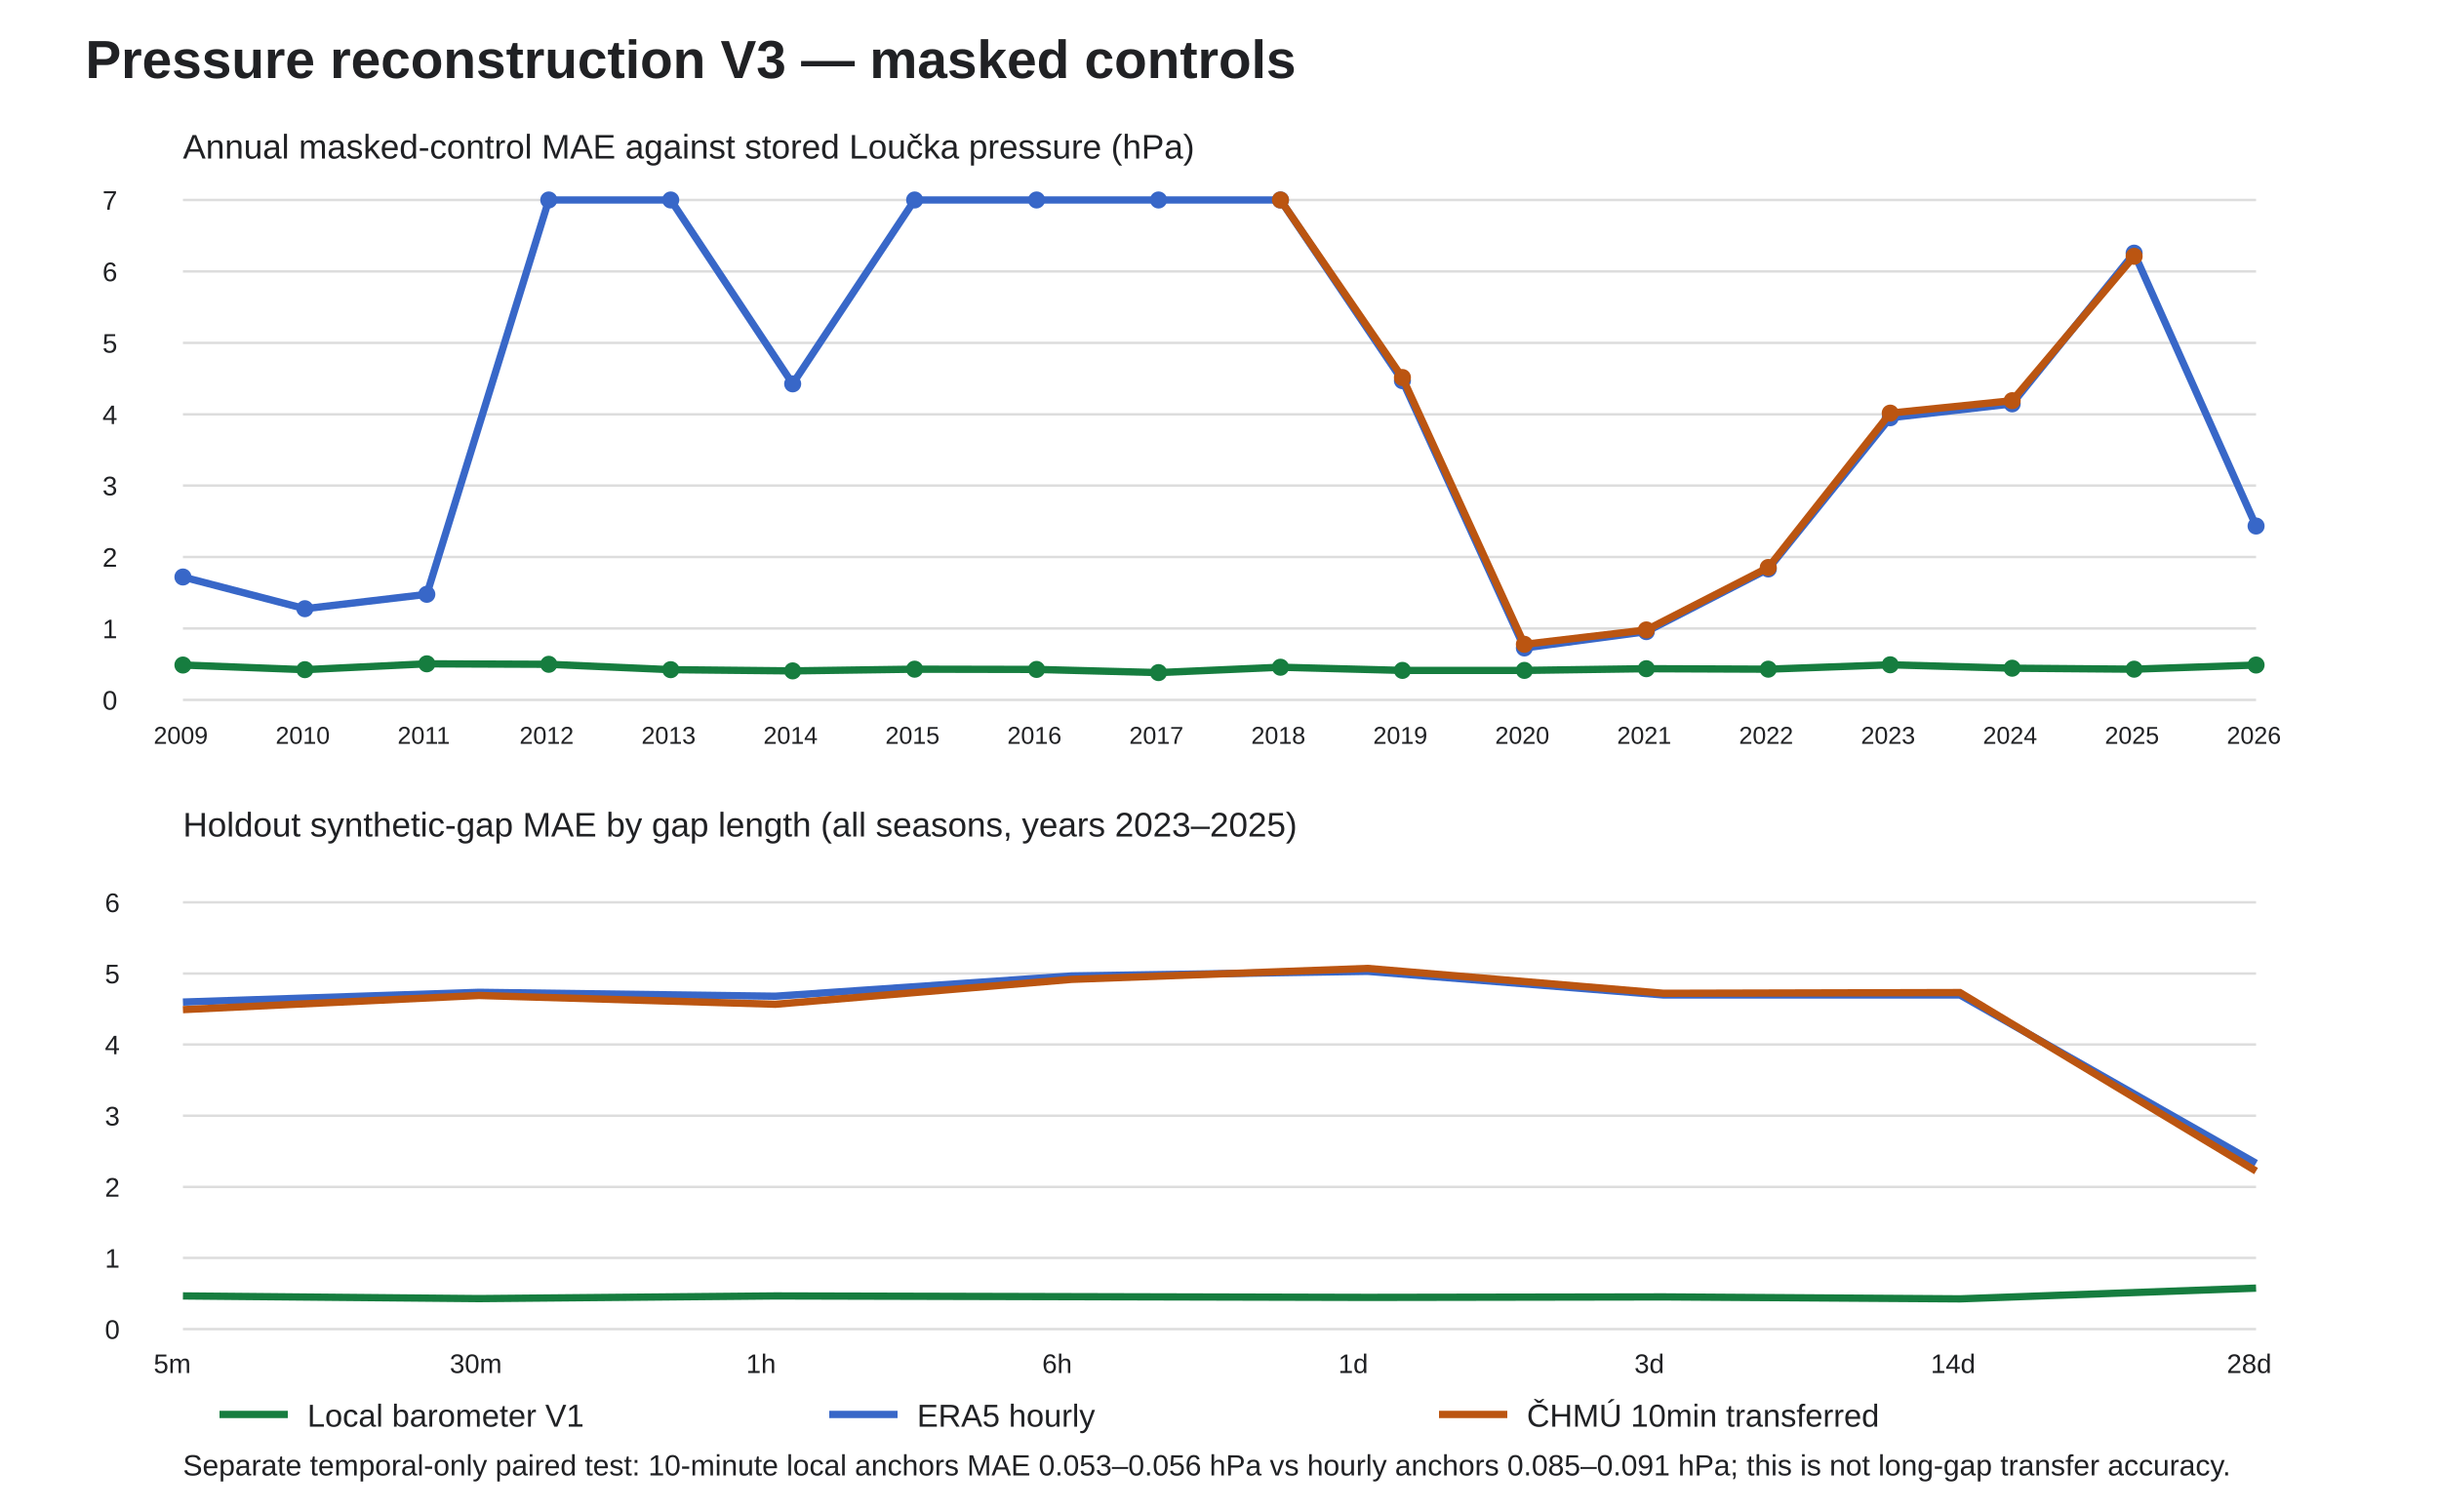
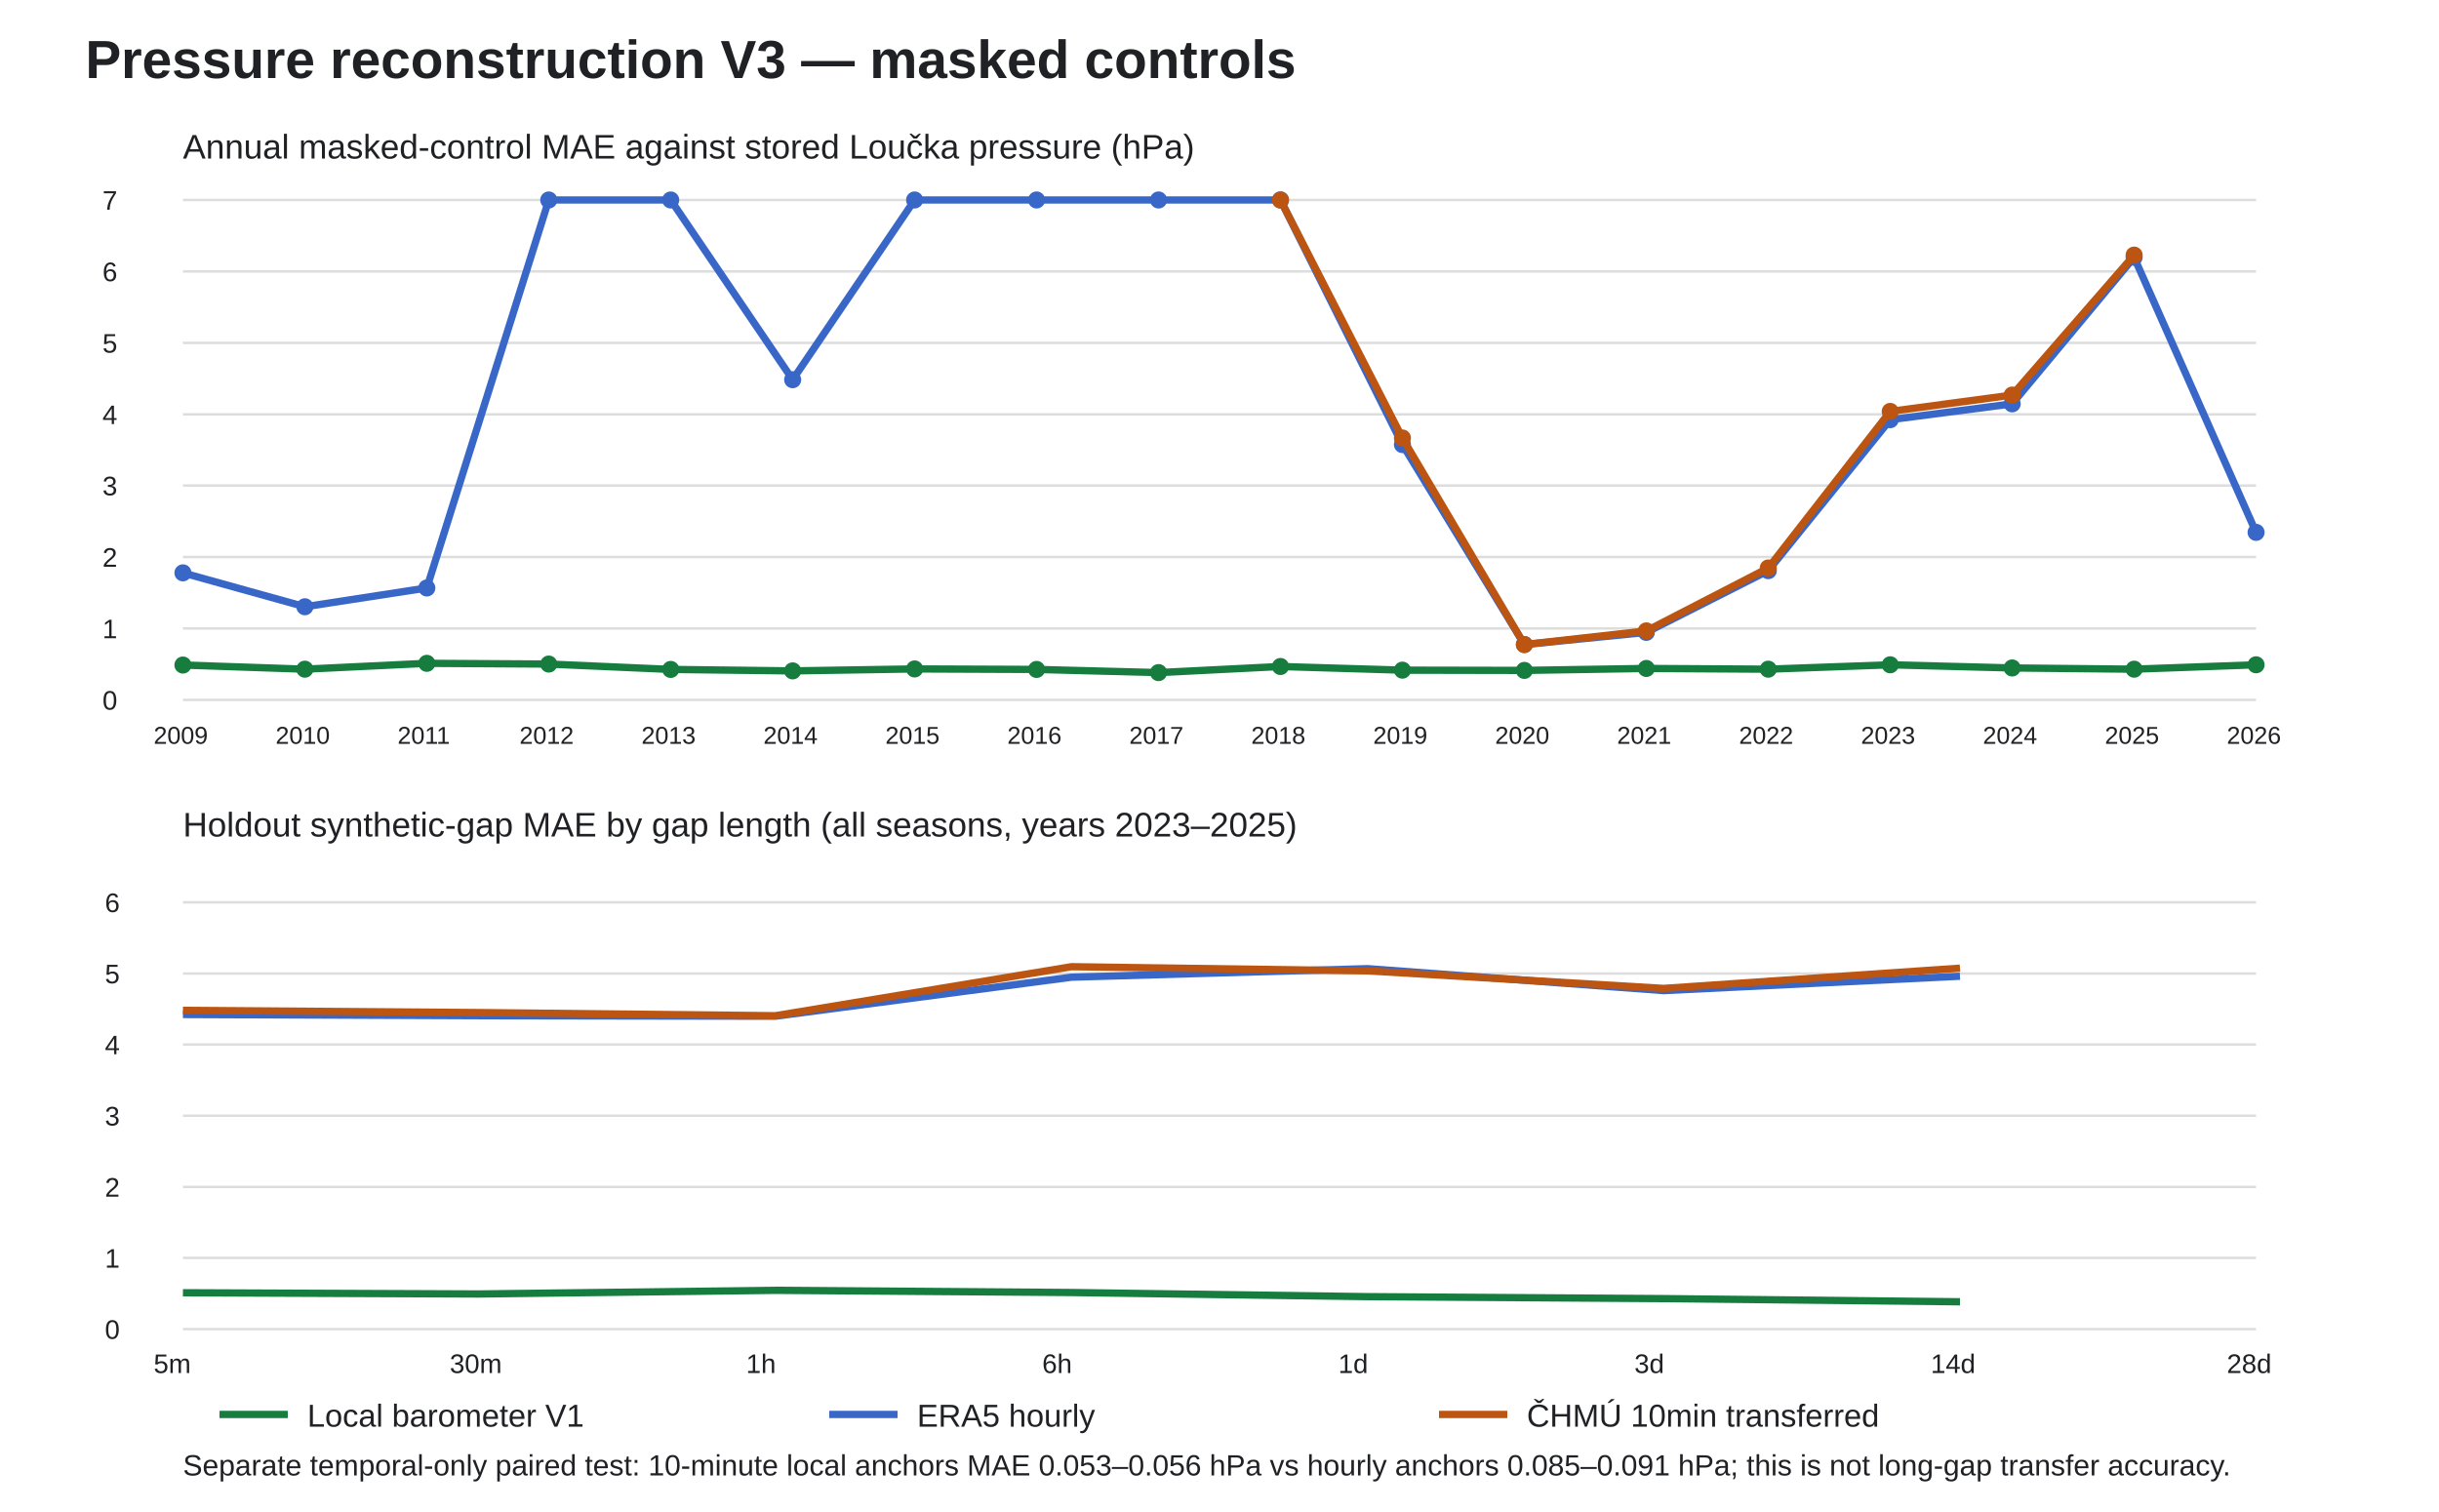
<svg xmlns="http://www.w3.org/2000/svg" width="1000" height="620" viewBox="0 0 1000 620">
  <rect width="100%" height="100%" fill="white" />
  <style>text{font-family:Arial,sans-serif;fill:#202124}.title{font-size:22px;font-weight:bold}.sub{font-size:14px}.axis{stroke:#777;stroke-width:1}.grid{stroke:#ddd;stroke-width:1}.line{fill:none;stroke-width:3}.legend{font-size:13px}</style>
  <text x="35" y="32" class="title">Pressure reconstruction V3 — masked controls</text>
  <text x="75" y="65" class="sub">Annual masked-control MAE against stored Loučka pressure (hPa)</text>
  <line x1="75" y1="287.0" x2="925" y2="287.0" class="grid" />
  <text x="42" y="291.0" font-size="11">0</text>
  <line x1="75" y1="257.7" x2="925" y2="257.7" class="grid" />
  <text x="42" y="261.7" font-size="11">1</text>
  <line x1="75" y1="228.4" x2="925" y2="228.4" class="grid" />
  <text x="42" y="232.4" font-size="11">2</text>
  <line x1="75" y1="199.1" x2="925" y2="199.1" class="grid" />
  <text x="42" y="203.1" font-size="11">3</text>
  <line x1="75" y1="169.9" x2="925" y2="169.9" class="grid" />
  <text x="42" y="173.9" font-size="11">4</text>
  <line x1="75" y1="140.6" x2="925" y2="140.6" class="grid" />
  <text x="42" y="144.6" font-size="11">5</text>
  <line x1="75" y1="111.3" x2="925" y2="111.3" class="grid" />
  <text x="42" y="115.3" font-size="11">6</text>
  <line x1="75" y1="82.0" x2="925" y2="82.0" class="grid" />
  <text x="42" y="86.0" font-size="11">7</text>
  <text x="63.0" y="305" font-size="10">2009</text>
  <text x="113.0" y="305" font-size="10">2010</text>
  <text x="163.0" y="305" font-size="10">2011</text>
  <text x="213.0" y="305" font-size="10">2012</text>
  <text x="263.0" y="305" font-size="10">2013</text>
  <text x="313.0" y="305" font-size="10">2014</text>
  <text x="363.0" y="305" font-size="10">2015</text>
  <text x="413.0" y="305" font-size="10">2016</text>
  <text x="463.0" y="305" font-size="10">2017</text>
  <text x="513.0" y="305" font-size="10">2018</text>
  <text x="563.0" y="305" font-size="10">2019</text>
  <text x="613.0" y="305" font-size="10">2020</text>
  <text x="663.0" y="305" font-size="10">2021</text>
  <text x="713.0" y="305" font-size="10">2022</text>
  <text x="763.0" y="305" font-size="10">2023</text>
  <text x="813.0" y="305" font-size="10">2024</text>
  <text x="863.0" y="305" font-size="10">2025</text>
  <text x="913.0" y="305" font-size="10">2026</text>
-   <polyline points="75.0,272.7 125.0,274.6 175.0,272.2 225.0,272.4 275.0,274.6 325.0,275.1 375.0,274.4 425.0,274.5 475.0,275.8 525.0,273.6 575.0,274.9 625.0,274.9 675.0,274.2 725.0,274.4 775.0,272.6 825.0,274.0 875.0,274.4 925.0,272.7" stroke="#167d3f" class="line" />
+   <polyline points="75.0,272.7 125.0,274.4 175.0,272.0 225.0,272.3 275.0,274.5 325.0,275.1 375.0,274.3 425.0,274.5 475.0,275.8 525.0,273.3 575.0,274.8 625.0,274.9 675.0,274.1 725.0,274.4 775.0,272.6 825.0,273.9 875.0,274.4 925.0,272.6" stroke="#167d3f" class="line" />
  <circle cx="75.0" cy="272.7" r="3.5" fill="#167d3f" />
-   <circle cx="125.0" cy="274.6" r="3.5" fill="#167d3f" />
-   <circle cx="175.0" cy="272.2" r="3.5" fill="#167d3f" />
-   <circle cx="225.0" cy="272.4" r="3.5" fill="#167d3f" />
-   <circle cx="275.0" cy="274.6" r="3.5" fill="#167d3f" />
+   <circle cx="125.0" cy="274.4" r="3.5" fill="#167d3f" />
+   <circle cx="175.0" cy="272.0" r="3.5" fill="#167d3f" />
+   <circle cx="225.0" cy="272.3" r="3.5" fill="#167d3f" />
+   <circle cx="275.0" cy="274.5" r="3.5" fill="#167d3f" />
  <circle cx="325.0" cy="275.1" r="3.5" fill="#167d3f" />
-   <circle cx="375.0" cy="274.4" r="3.5" fill="#167d3f" />
+   <circle cx="375.0" cy="274.3" r="3.5" fill="#167d3f" />
  <circle cx="425.0" cy="274.5" r="3.5" fill="#167d3f" />
  <circle cx="475.0" cy="275.8" r="3.5" fill="#167d3f" />
-   <circle cx="525.0" cy="273.6" r="3.5" fill="#167d3f" />
-   <circle cx="575.0" cy="274.9" r="3.5" fill="#167d3f" />
+   <circle cx="525.0" cy="273.3" r="3.5" fill="#167d3f" />
+   <circle cx="575.0" cy="274.8" r="3.5" fill="#167d3f" />
  <circle cx="625.0" cy="274.9" r="3.5" fill="#167d3f" />
-   <circle cx="675.0" cy="274.2" r="3.5" fill="#167d3f" />
+   <circle cx="675.0" cy="274.1" r="3.5" fill="#167d3f" />
  <circle cx="725.0" cy="274.4" r="3.5" fill="#167d3f" />
  <circle cx="775.0" cy="272.6" r="3.5" fill="#167d3f" />
-   <circle cx="825.0" cy="274.0" r="3.5" fill="#167d3f" />
+   <circle cx="825.0" cy="273.9" r="3.5" fill="#167d3f" />
  <circle cx="875.0" cy="274.4" r="3.5" fill="#167d3f" />
-   <circle cx="925.0" cy="272.7" r="3.5" fill="#167d3f" />
-   <polyline points="75.0,236.6 125.0,249.6 175.0,243.7 225.0,82.0 275.0,82.0 325.0,157.4 375.0,82.0 425.0,82.0 475.0,82.0 525.0,82.0 575.0,156.1 625.0,265.7 675.0,259.0 725.0,233.3 775.0,171.3 825.0,165.6 875.0,103.8 925.0,215.7" stroke="#3867c8" class="line" />
-   <circle cx="75.0" cy="236.6" r="3.5" fill="#3867c8" />
-   <circle cx="125.0" cy="249.6" r="3.5" fill="#3867c8" />
-   <circle cx="175.0" cy="243.7" r="3.5" fill="#3867c8" />
+   <circle cx="925.0" cy="272.6" r="3.5" fill="#167d3f" />
+   <polyline points="75.0,234.9 125.0,248.8 175.0,241.1 225.0,82.0 275.0,82.0 325.0,155.7 375.0,82.0 425.0,82.0 475.0,82.0 525.0,82.0 575.0,182.3 625.0,264.3 675.0,259.3 725.0,234.0 775.0,172.1 825.0,165.6 875.0,105.5 925.0,218.3" stroke="#3867c8" class="line" />
+   <circle cx="75.0" cy="234.9" r="3.5" fill="#3867c8" />
+   <circle cx="125.0" cy="248.8" r="3.5" fill="#3867c8" />
+   <circle cx="175.0" cy="241.1" r="3.5" fill="#3867c8" />
  <circle cx="225.0" cy="82.0" r="3.5" fill="#3867c8" />
  <circle cx="275.0" cy="82.0" r="3.5" fill="#3867c8" />
-   <circle cx="325.0" cy="157.4" r="3.5" fill="#3867c8" />
+   <circle cx="325.0" cy="155.7" r="3.5" fill="#3867c8" />
  <circle cx="375.0" cy="82.0" r="3.5" fill="#3867c8" />
  <circle cx="425.0" cy="82.0" r="3.5" fill="#3867c8" />
  <circle cx="475.0" cy="82.0" r="3.5" fill="#3867c8" />
  <circle cx="525.0" cy="82.0" r="3.5" fill="#3867c8" />
-   <circle cx="575.0" cy="156.1" r="3.5" fill="#3867c8" />
-   <circle cx="625.0" cy="265.7" r="3.5" fill="#3867c8" />
-   <circle cx="675.0" cy="259.0" r="3.5" fill="#3867c8" />
-   <circle cx="725.0" cy="233.3" r="3.5" fill="#3867c8" />
-   <circle cx="775.0" cy="171.3" r="3.5" fill="#3867c8" />
+   <circle cx="575.0" cy="182.3" r="3.5" fill="#3867c8" />
+   <circle cx="625.0" cy="264.3" r="3.5" fill="#3867c8" />
+   <circle cx="675.0" cy="259.3" r="3.5" fill="#3867c8" />
+   <circle cx="725.0" cy="234.0" r="3.5" fill="#3867c8" />
+   <circle cx="775.0" cy="172.1" r="3.5" fill="#3867c8" />
  <circle cx="825.0" cy="165.6" r="3.5" fill="#3867c8" />
-   <circle cx="875.0" cy="103.8" r="3.5" fill="#3867c8" />
-   <circle cx="925.0" cy="215.7" r="3.5" fill="#3867c8" />
-   <polyline points="525.0,82.0 575.0,154.8 625.0,264.2 675.0,258.3 725.0,232.7 775.0,169.4 825.0,164.3 875.0,105.1" stroke="#bb5511" class="line" />
+   <circle cx="875.0" cy="105.5" r="3.5" fill="#3867c8" />
+   <circle cx="925.0" cy="218.3" r="3.5" fill="#3867c8" />
+   <polyline points="525.0,82.0 575.0,179.6 625.0,264.3 675.0,258.7 725.0,232.9 775.0,168.7 825.0,162.0 875.0,104.6" stroke="#bb5511" class="line" />
  <circle cx="525.0" cy="82.0" r="3.5" fill="#bb5511" />
-   <circle cx="575.0" cy="154.8" r="3.5" fill="#bb5511" />
-   <circle cx="625.0" cy="264.2" r="3.5" fill="#bb5511" />
-   <circle cx="675.0" cy="258.3" r="3.5" fill="#bb5511" />
-   <circle cx="725.0" cy="232.7" r="3.5" fill="#bb5511" />
-   <circle cx="775.0" cy="169.4" r="3.5" fill="#bb5511" />
-   <circle cx="825.0" cy="164.3" r="3.5" fill="#bb5511" />
-   <circle cx="875.0" cy="105.1" r="3.5" fill="#bb5511" />
+   <circle cx="575.0" cy="179.6" r="3.5" fill="#bb5511" />
+   <circle cx="625.0" cy="264.3" r="3.5" fill="#bb5511" />
+   <circle cx="675.0" cy="258.7" r="3.5" fill="#bb5511" />
+   <circle cx="725.0" cy="232.9" r="3.5" fill="#bb5511" />
+   <circle cx="775.0" cy="168.7" r="3.5" fill="#bb5511" />
+   <circle cx="825.0" cy="162.0" r="3.5" fill="#bb5511" />
+   <circle cx="875.0" cy="104.6" r="3.5" fill="#bb5511" />
  <text x="75" y="343" class="sub">Holdout synthetic-gap MAE by gap length (all seasons, years 2023–2025)</text>
  <line x1="75" y1="545.0" x2="925" y2="545.0" class="grid" />
  <text x="43" y="549.0" font-size="11">0</text>
  <line x1="75" y1="515.8" x2="925" y2="515.8" class="grid" />
  <text x="43" y="519.8" font-size="11">1</text>
  <line x1="75" y1="486.7" x2="925" y2="486.7" class="grid" />
  <text x="43" y="490.7" font-size="11">2</text>
  <line x1="75" y1="457.5" x2="925" y2="457.5" class="grid" />
  <text x="43" y="461.5" font-size="11">3</text>
  <line x1="75" y1="428.3" x2="925" y2="428.3" class="grid" />
  <text x="43" y="432.3" font-size="11">4</text>
  <line x1="75" y1="399.2" x2="925" y2="399.2" class="grid" />
  <text x="43" y="403.2" font-size="11">5</text>
  <line x1="75" y1="370.0" x2="925" y2="370.0" class="grid" />
  <text x="43" y="374.0" font-size="11">6</text>
  <text x="63.0" y="563" font-size="11">5m</text>
  <text x="184.4" y="563" font-size="11">30m</text>
  <text x="305.9" y="563" font-size="11">1h</text>
  <text x="427.3" y="563" font-size="11">6h</text>
  <text x="548.7" y="563" font-size="11">1d</text>
  <text x="670.1" y="563" font-size="11">3d</text>
  <text x="791.6" y="563" font-size="11">14d</text>
  <text x="913.0" y="563" font-size="11">28d</text>
-   <polyline points="75.0,531.4 196.4,532.5 317.9,531.4 439.3,531.7 560.7,532.0 682.1,531.8 803.6,532.6 925.0,528.2" stroke="#167d3f" class="line" />
-   <polyline points="75.0,410.9 196.4,406.9 317.9,408.5 439.3,400.2 560.7,398.3 682.1,408.0 803.6,408.0 925.0,477.0" stroke="#3867c8" class="line" />
-   <polyline points="75.0,414.0 196.4,408.2 317.9,411.8 439.3,401.6 560.7,397.1 682.1,407.3 803.6,407.0 925.0,480.2" stroke="#bb5511" class="line" />
+   <polyline points="75.0,530.1 196.4,530.6 317.9,529.1 439.3,530.0 560.7,531.7 682.1,532.5 803.6,533.8" stroke="#167d3f" class="line" />
+   <polyline points="75.0,416.0 196.4,416.5 317.9,416.7 439.3,400.7 560.7,397.2 682.1,406.2 803.6,400.3" stroke="#3867c8" class="line" />
+   <polyline points="75.0,414.3 196.4,415.2 317.9,416.5 439.3,396.4 560.7,398.1 682.1,405.3 803.6,397.0" stroke="#bb5511" class="line" />
  <line x1="90" y1="580" x2="118" y2="580" stroke="#167d3f" class="line" />
  <text x="126" y="585" class="legend">Local barometer V1</text>
  <line x1="340" y1="580" x2="368" y2="580" stroke="#3867c8" class="line" />
  <text x="376" y="585" class="legend">ERA5 hourly</text>
  <line x1="590" y1="580" x2="618" y2="580" stroke="#bb5511" class="line" />
  <text x="626" y="585" class="legend">ČHMÚ 10min transferred</text>
  <text x="75" y="605" font-size="12">Separate temporal-only paired test: 10-minute local anchors MAE 0.053–0.056 hPa vs hourly anchors 0.085–0.091 hPa; this is not long-gap transfer accuracy.</text>
</svg>
